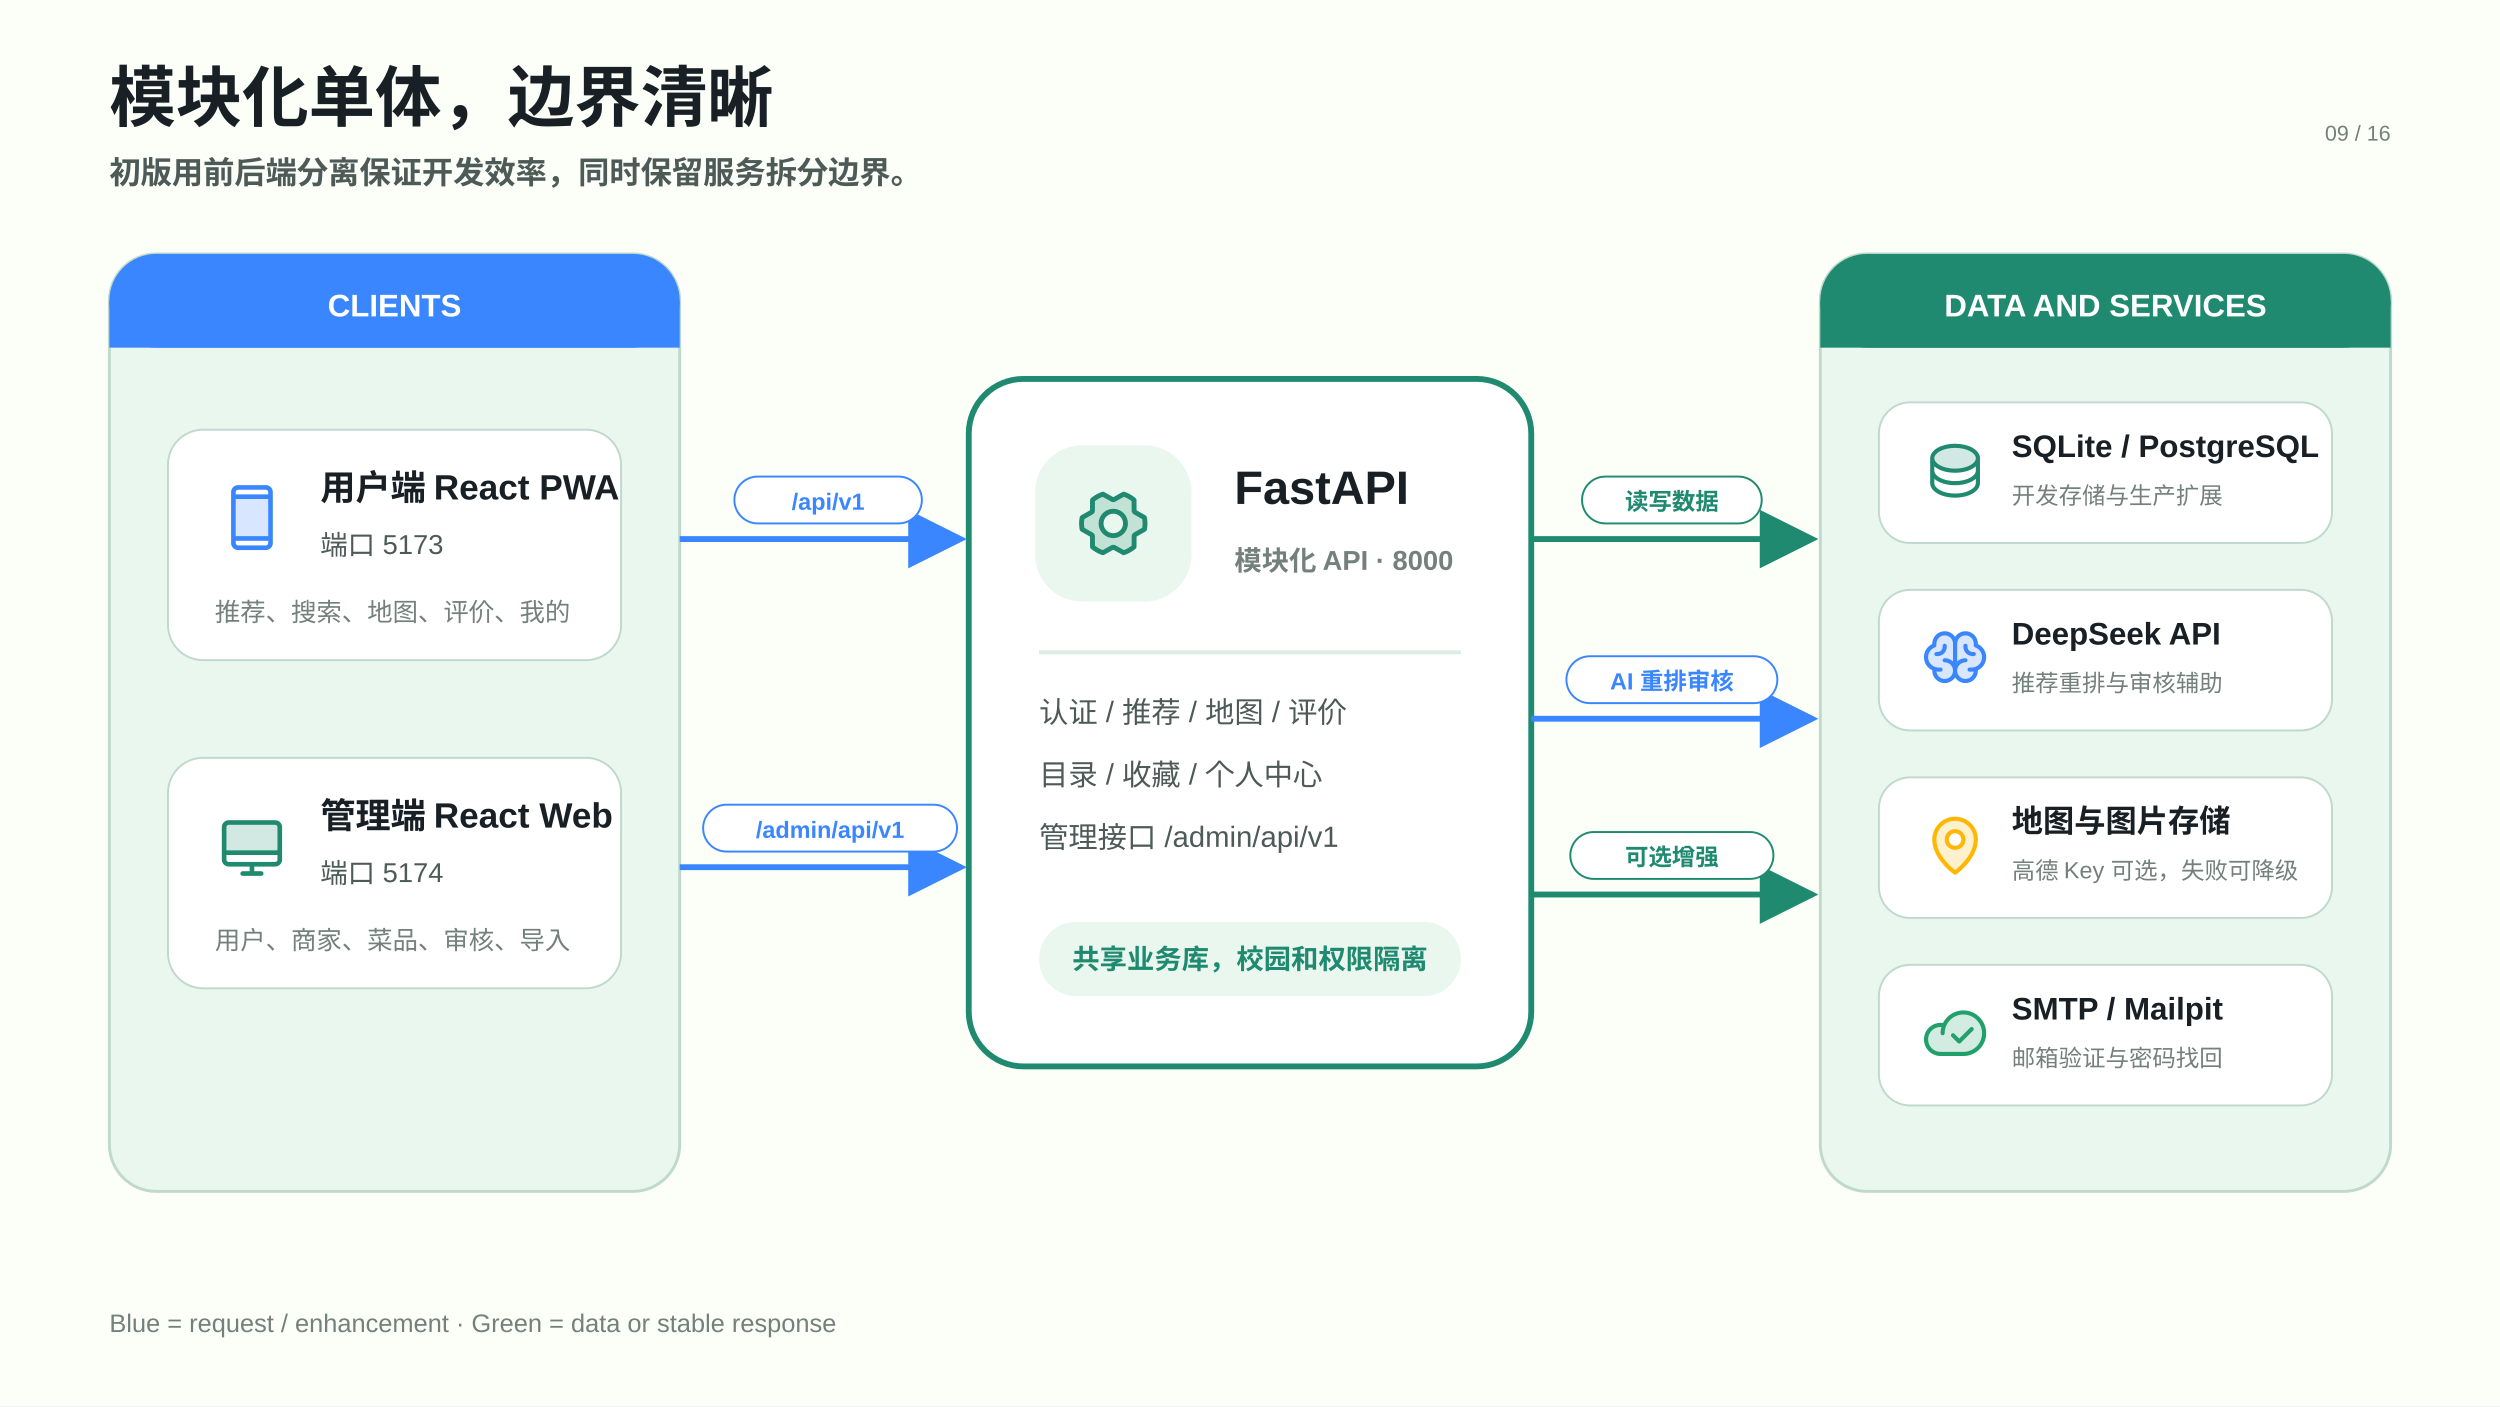
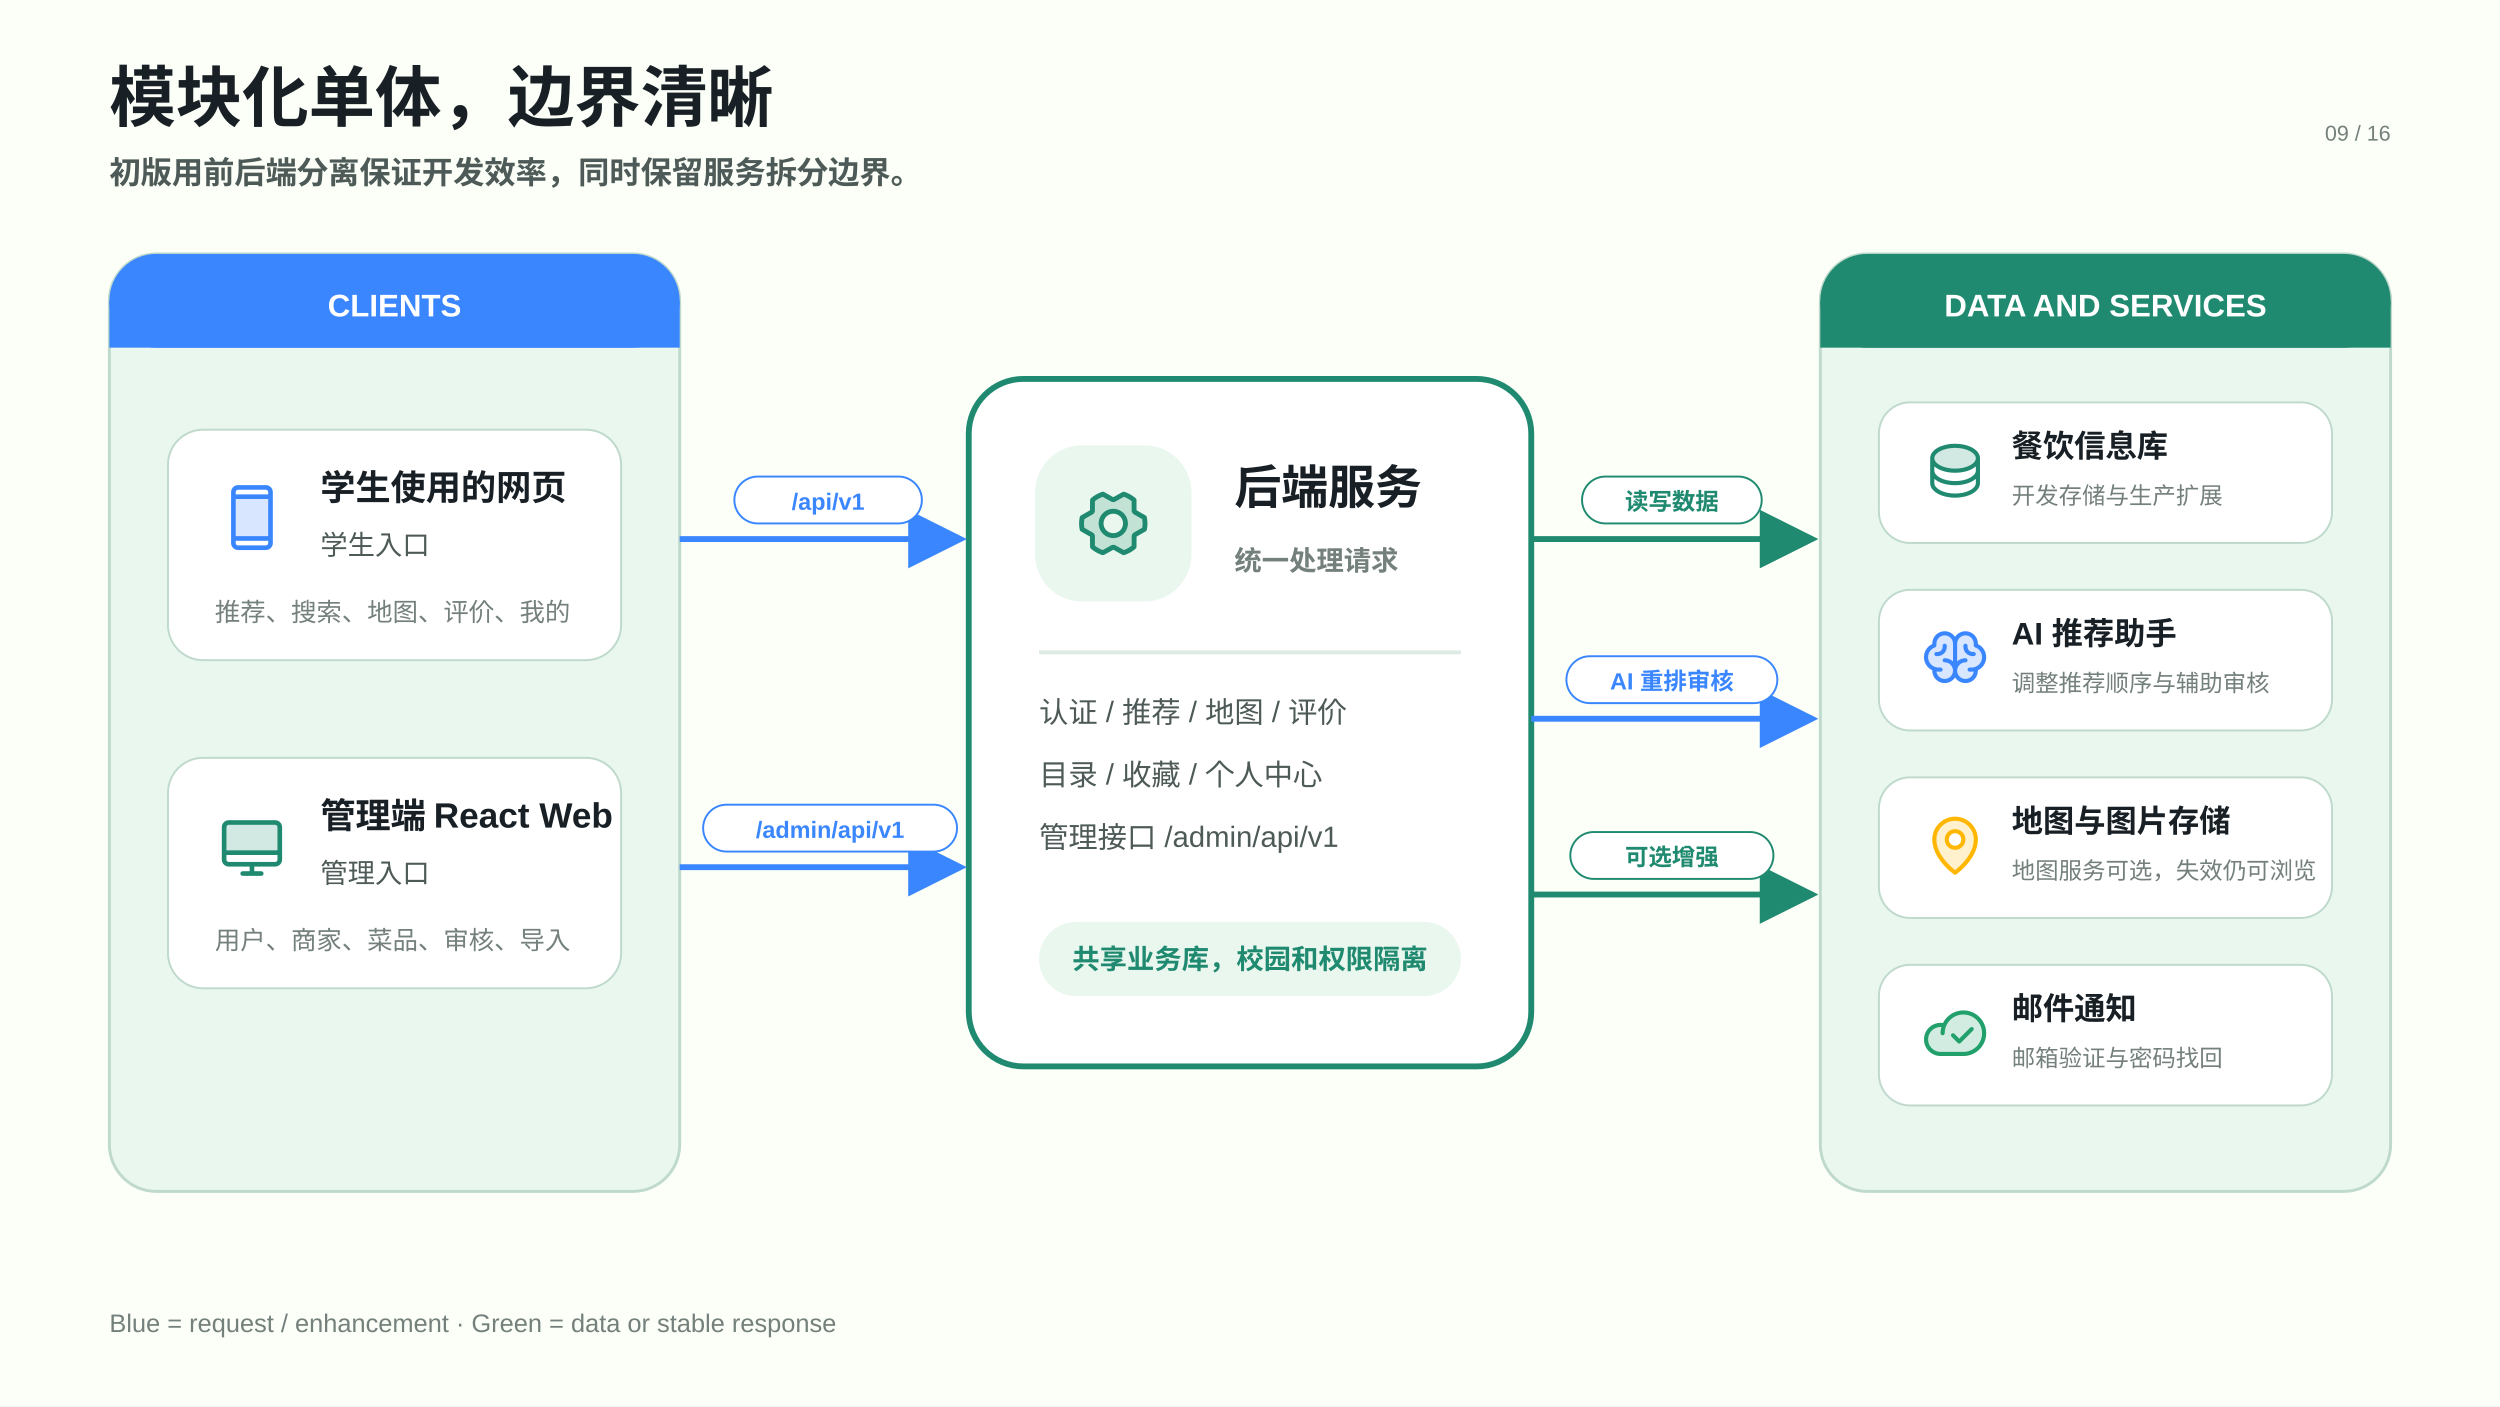
<svg xmlns="http://www.w3.org/2000/svg" viewBox="0 0 1280 720" width="1280" height="720">
  <defs>
    <marker id="arrowReq" markerWidth="10" markerHeight="10" refX="9" refY="5" orient="auto" markerUnits="strokeWidth">
      <path d="M0,0 L10,5 L0,10 Z" fill="#3A86FF" />
    </marker>
    <marker id="arrowResp" markerWidth="10" markerHeight="10" refX="9" refY="5" orient="auto" markerUnits="strokeWidth">
      <path d="M0,0 L10,5 L0,10 Z" fill="#1F8A70" />
    </marker>
  </defs>
  <g id="background">
    <rect x="0" y="0" width="1280" height="720" fill="#FBFFF7" />
  </g>
  <g id="header">
    <text x="56" y="62" font-family="'Trebuchet MS', 'Microsoft YaHei', 'PingFang SC', sans-serif" font-size="34" font-weight="800" fill="#182026">模块化单体，边界清晰</text>
    <text x="56" y="94" font-family="'Microsoft YaHei', 'PingFang SC', Arial, sans-serif" font-size="16" font-weight="700" fill="#4D5A57">初版用前后端分离保证开发效率，同时保留服务拆分边界。</text>
    <text x="1224" y="72" text-anchor="end" font-family="'Microsoft YaHei', 'PingFang SC', Arial, sans-serif" font-size="11" fill="#74807C">09 / 16</text>
  </g>
  <g id="client-zone">
    <path fill="#EAF7EF" stroke="#BFD9CC" stroke-width="1.5" d="M80,130 H324 A24,24 0 0 1 348,154 V586 A24,24 0 0 1 324,610 H80 A24,24 0 0 1 56,586 V154 A24,24 0 0 1 80,130 Z" />
    <path fill="#3A86FF" d="M80,130 H324 A24,24 0 0 1 348,154 V154 A24,24 0 0 1 324,178 H80 A24,24 0 0 1 56,154 V154 A24,24 0 0 1 80,130 Z" />
    <rect x="56" y="154" width="292" height="24" fill="#3A86FF" />
    <text x="202" y="162" text-anchor="middle" font-family="'Microsoft YaHei', 'PingFang SC', Arial, sans-serif" font-size="16" font-weight="800" fill="#FFFFFF">CLIENTS</text>
    <g id="client-user">
      <path fill="#FFFFFF" stroke="#BFD9CC" stroke-width="1" d="M104,220 H300 A18,18 0 0 1 318,238 V320 A18,18 0 0 1 300,338 H104 A18,18 0 0 1 86,320 V238 A18,18 0 0 1 104,220 Z" />
      <g transform="translate(110, 246) scale(0.148438)" fill="#3A86FF">
        <path d="M192,56V200H64V56Z" opacity="0.2" />
        <path d="M176,16H80A24,24,0,0,0,56,40V216a24,24,0,0,0,24,24h96a24,24,0,0,0,24-24V40A24,24,0,0,0,176,16ZM72,64H184V192H72Zm8-32h96a8,8,0,0,1,8,8v8H72V40A8,8,0,0,1,80,32Zm96,192H80a8,8,0,0,1-8-8v-8H184v8A8,8,0,0,1,176,224Z" />
      </g>
-       <text x="164" y="256" font-family="'Microsoft YaHei', 'PingFang SC', Arial, sans-serif" font-size="18" font-weight="800" fill="#182026">用户端 React PWA</text>
-       <text x="164" y="284" font-family="'Microsoft YaHei', 'PingFang SC', Arial, sans-serif" font-size="14" fill="#4D5A57">端口 5173</text>
+       <text x="164" y="256" font-family="'Microsoft YaHei', 'PingFang SC', Arial, sans-serif" font-size="18" font-weight="800" fill="#182026">学生使用的网页</text>
+       <text x="164" y="284" font-family="'Microsoft YaHei', 'PingFang SC', Arial, sans-serif" font-size="14" fill="#4D5A57">学生入口</text>
      <text x="110" y="318" font-family="'Microsoft YaHei', 'PingFang SC', Arial, sans-serif" font-size="13" fill="#74807C">推荐、搜索、地图、评价、我的</text>
    </g>
    <g id="client-admin">
      <path fill="#FFFFFF" stroke="#BFD9CC" stroke-width="1" d="M104,388 H300 A18,18 0 0 1 318,406 V488 A18,18 0 0 1 300,506 H104 A18,18 0 0 1 86,488 V406 A18,18 0 0 1 104,388 Z" />
      <g transform="translate(110, 414) scale(0.148438)" fill="#1F8A70">
        <path d="M224,64v88H32V64A16,16,0,0,1,48,48H208A16,16,0,0,1,224,64Z" opacity="0.2" />
        <path d="M208,40H48A24,24,0,0,0,24,64V176a24,24,0,0,0,24,24h72v16H96a8,8,0,0,0,0,16h64a8,8,0,0,0,0-16H136V200h72a24,24,0,0,0,24-24V64A24,24,0,0,0,208,40ZM48,56H208a8,8,0,0,1,8,8v80H40V64A8,8,0,0,1,48,56ZM208,184H48a8,8,0,0,1-8-8V160H216v16A8,8,0,0,1,208,184Z" />
      </g>
      <text x="164" y="424" font-family="'Microsoft YaHei', 'PingFang SC', Arial, sans-serif" font-size="18" font-weight="800" fill="#182026">管理端 React Web</text>
-       <text x="164" y="452" font-family="'Microsoft YaHei', 'PingFang SC', Arial, sans-serif" font-size="14" fill="#4D5A57">端口 5174</text>
+       <text x="164" y="452" font-family="'Microsoft YaHei', 'PingFang SC', Arial, sans-serif" font-size="14" fill="#4D5A57">管理入口</text>
      <text x="110" y="486" font-family="'Microsoft YaHei', 'PingFang SC', Arial, sans-serif" font-size="13" fill="#74807C">用户、商家、菜品、审核、导入</text>
    </g>
  </g>
  <g id="api-zone">
    <path fill="#FFFFFF" stroke="#1F8A70" stroke-width="3" d="M524,194 H756 A28,28 0 0 1 784,222 V518 A28,28 0 0 1 756,546 H524 A28,28 0 0 1 496,518 V222 A28,28 0 0 1 524,194 Z" />
    <path fill="#EAF7EF" d="M554,228 H586 A24,24 0 0 1 610,252 V284 A24,24 0 0 1 586,308 H554 A24,24 0 0 1 530,284 V252 A24,24 0 0 1 554,228 Z" />
    <g transform="translate(550, 248) scale(0.15625)" fill="#1F8A70">
      <path d="M230.1,108.76,198.25,90.62c-.64-1.16-1.31-2.29-2-3.41l-.12-36A104.61,104.61,0,0,0,162,32L130,49.89c-1.34,0-2.69,0-4,0L94,32A104.58,104.58,0,0,0,59.89,51.25l-.16,36c-.7,1.12-1.37,2.26-2,3.41l-31.84,18.1a99.15,99.15,0,0,0,0,38.46l31.85,18.14c.64,1.16,1.31,2.29,2,3.41l.12,36A104.61,104.61,0,0,0,94,224l32-17.87c1.34,0,2.69,0,4,0L162,224a104.58,104.58,0,0,0,34.08-19.25l.16-36c.7-1.12,1.37-2.26,2-3.41l31.84-18.1A99.15,99.15,0,0,0,230.1,108.76ZM128,168a40,40,0,1,1,40-40A40,40,0,0,1,128,168Z" opacity="0.2" />
      <path d="M128,80a48,48,0,1,0,48,48A48.05,48.05,0,0,0,128,80Zm0,80a32,32,0,1,1,32-32A32,32,0,0,1,128,160Zm109.94-52.79a8,8,0,0,0-3.89-5.4l-29.83-17-.12-33.62a8,8,0,0,0-2.83-6.08,111.91,111.91,0,0,0-36.72-20.67,8,8,0,0,0-6.46.59L128,41.85,97.88,25a8,8,0,0,0-6.47-.6A111.92,111.92,0,0,0,54.73,45.15a8,8,0,0,0-2.83,6.07l-.15,33.65-29.83,17a8,8,0,0,0-3.89,5.4,106.47,106.47,0,0,0,0,41.56,8,8,0,0,0,3.89,5.4l29.83,17,.12,33.63a8,8,0,0,0,2.83,6.08,111.91,111.91,0,0,0,36.72,20.67,8,8,0,0,0,6.46-.59L128,214.15,158.12,231a7.91,7.91,0,0,0,3.9,1,8.09,8.09,0,0,0,2.57-.42,112.1,112.1,0,0,0,36.68-20.73,8,8,0,0,0,2.83-6.07l.15-33.65,29.83-17a8,8,0,0,0,3.89-5.4A106.47,106.47,0,0,0,237.94,107.21Zm-15,34.91-28.57,16.25a8,8,0,0,0-3,3c-.58,1-1.19,2.06-1.81,3.06a7.94,7.94,0,0,0-1.22,4.21l-.15,32.25a95.89,95.89,0,0,1-25.37,14.3L134,199.13a8,8,0,0,0-3.91-1h-.19c-1.21,0-2.43,0-3.64,0a8.1,8.1,0,0,0-4.1,1l-28.84,16.1A96,96,0,0,1,67.88,201l-.11-32.2a8,8,0,0,0-1.22-4.22c-.62-1-1.23-2-1.8-3.06a8.09,8.09,0,0,0-3-3.06l-28.6-16.29a90.49,90.49,0,0,1,0-28.26L61.67,97.63a8,8,0,0,0,3-3c.58-1,1.19-2.06,1.81-3.06a7.94,7.94,0,0,0,1.22-4.21l.15-32.25a95.89,95.89,0,0,1,25.37-14.3L122,56.87a8,8,0,0,0,4.1,1c1.21,0,2.43,0,3.64,0a8,8,0,0,0,4.1-1l28.84-16.1A96,96,0,0,1,188.12,55l.11,32.2a8,8,0,0,0,1.22,4.22c.62,1,1.23,2,1.8,3.06a8.09,8.09,0,0,0,3,3.06l28.6,16.29A90.49,90.49,0,0,1,222.9,142.12Z" />
    </g>
-     <text x="632" y="258" font-family="'Microsoft YaHei', 'PingFang SC', Arial, sans-serif" font-size="24" font-weight="800" fill="#182026">FastAPI</text>
-     <text x="632" y="292" font-family="'Microsoft YaHei', 'PingFang SC', Arial, sans-serif" font-size="14" font-weight="700" fill="#74807C">模块化 API · 8000</text>
+     <text x="632" y="258" font-family="'Microsoft YaHei', 'PingFang SC', Arial, sans-serif" font-size="24" font-weight="800" fill="#182026">后端服务</text>
+     <text x="632" y="292" font-family="'Microsoft YaHei', 'PingFang SC', Arial, sans-serif" font-size="14" font-weight="700" fill="#74807C">统一处理请求</text>
    <line x1="532" y1="334" x2="748" y2="334" stroke="#DCEBE3" stroke-width="2" />
    <text x="532" y="370" font-family="'Microsoft YaHei', 'PingFang SC', Arial, sans-serif" font-size="15" fill="#4D5A57">认证 / 推荐 / 地图 / 评价</text>
    <text x="532" y="402" font-family="'Microsoft YaHei', 'PingFang SC', Arial, sans-serif" font-size="15" fill="#4D5A57">目录 / 收藏 / 个人中心</text>
    <text x="532" y="434" font-family="'Microsoft YaHei', 'PingFang SC', Arial, sans-serif" font-size="15" fill="#4D5A57">管理接口 /admin/api/v1</text>
    <path fill="#EAF7EF" d="M551,472 H729 A19,19 0 0 1 748,491 V491 A19,19 0 0 1 729,510 H551 A19,19 0 0 1 532,491 V491 A19,19 0 0 1 551,472 Z" />
    <text x="640" y="496" text-anchor="middle" font-family="'Microsoft YaHei', 'PingFang SC', Arial, sans-serif" font-size="14" font-weight="800" fill="#1F8A70">共享业务库，校园和权限隔离</text>
  </g>
  <g id="server-zone">
    <path fill="#EAF7EF" stroke="#BFD9CC" stroke-width="1.5" d="M956,130 H1200 A24,24 0 0 1 1224,154 V586 A24,24 0 0 1 1200,610 H956 A24,24 0 0 1 932,586 V154 A24,24 0 0 1 956,130 Z" />
    <path fill="#1F8A70" d="M956,130 H1200 A24,24 0 0 1 1224,154 V154 A24,24 0 0 1 1200,178 H956 A24,24 0 0 1 932,154 V154 A24,24 0 0 1 956,130 Z" />
    <rect x="932" y="154" width="292" height="24" fill="#1F8A70" />
    <text x="1078" y="162" text-anchor="middle" font-family="'Microsoft YaHei', 'PingFang SC', Arial, sans-serif" font-size="16" font-weight="800" fill="#FFFFFF">DATA AND SERVICES</text>
    <g id="service-db">
      <path fill="#FFFFFF" stroke="#BFD9CC" stroke-width="1" d="M978,206 H1178 A16,16 0 0 1 1194,222 V262 A16,16 0 0 1 1178,278 H978 A16,16 0 0 1 962,262 V222 A16,16 0 0 1 978,206 Z" />
      <g transform="translate(984, 224) scale(0.132812)" fill="#1F8A70">
        <path d="M216,80c0,26.51-39.4,48-88,48S40,106.51,40,80s39.4-48,88-48S216,53.49,216,80Z" opacity="0.2" />
        <path d="M128,24C74.17,24,32,48.6,32,80v96c0,31.4,42.17,56,96,56s96-24.6,96-56V80C224,48.6,181.83,24,128,24Zm80,104c0,9.62-7.88,19.43-21.61,26.92C170.93,163.35,150.19,168,128,168s-42.93-4.65-58.39-13.08C55.88,147.43,48,137.62,48,128V111.36c17.06,15,46.23,24.64,80,24.64s62.94-9.68,80-24.64ZM69.61,53.08C85.07,44.65,105.81,40,128,40s42.93,4.65,58.39,13.08C200.12,60.57,208,70.38,208,80s-7.88,19.43-21.61,26.92C170.93,115.35,150.19,120,128,120s-42.93-4.65-58.39-13.08C55.88,99.43,48,89.62,48,80S55.88,60.57,69.61,53.08ZM186.39,202.92C170.93,211.35,150.19,216,128,216s-42.93-4.65-58.39-13.08C55.88,195.43,48,185.62,48,176V159.36c17.06,15,46.23,24.64,80,24.64s62.94-9.68,80-24.64V176C208,185.62,200.12,195.43,186.39,202.92Z" />
      </g>
-       <text x="1030" y="234" font-family="'Microsoft YaHei', 'PingFang SC', Arial, sans-serif" font-size="16" font-weight="800" fill="#182026">SQLite / PostgreSQL</text>
+       <text x="1030" y="234" font-family="'Microsoft YaHei', 'PingFang SC', Arial, sans-serif" font-size="16" font-weight="800" fill="#182026">餐饮信息库</text>
      <text x="1030" y="258" font-family="'Microsoft YaHei', 'PingFang SC', Arial, sans-serif" font-size="12" fill="#74807C">开发存储与生产扩展</text>
    </g>
    <g id="service-ai">
      <path fill="#FFFFFF" stroke="#BFD9CC" stroke-width="1" d="M978,302 H1178 A16,16 0 0 1 1194,318 V358 A16,16 0 0 1 1178,374 H978 A16,16 0 0 1 962,358 V318 A16,16 0 0 1 978,302 Z" />
      <g transform="translate(984, 320) scale(0.132812)" fill="#3A86FF">
        <path d="M240,124a48,48,0,0,1-32,45.27h0V176a40,40,0,0,1-80,0,40,40,0,0,1-80,0v-6.73h0a48,48,0,0,1,0-90.54V72a40,40,0,0,1,80,0,40,40,0,0,1,80,0v6.73A48,48,0,0,1,240,124Z" opacity="0.2" />
        <path d="M248,124a56.11,56.11,0,0,0-32-50.61V72a48,48,0,0,0-88-26.49A48,48,0,0,0,40,72v1.39a56,56,0,0,0,0,101.2V176a48,48,0,0,0,88,26.49A48,48,0,0,0,216,176v-1.41A56.09,56.09,0,0,0,248,124ZM88,208a32,32,0,0,1-31.81-28.56A55.87,55.87,0,0,0,64,180h8a8,8,0,0,0,0-16H64A40,40,0,0,1,50.67,86.27,8,8,0,0,0,56,78.73V72a32,32,0,0,1,64,0v68.26A47.8,47.8,0,0,0,88,128a8,8,0,0,0,0,16,32,32,0,0,1,0,64Zm104-44h-8a8,8,0,0,0,0,16h8a55.87,55.87,0,0,0,7.81-.56A32,32,0,1,1,168,144a8,8,0,0,0,0-16,47.8,47.8,0,0,0-32,12.26V72a32,32,0,0,1,64,0v6.73a8,8,0,0,0,5.33,7.54A40,40,0,0,1,192,164Zm16-52a8,8,0,0,1-8,8h-4a36,36,0,0,1-36-36V80a8,8,0,0,1,16,0v4a20,20,0,0,0,20,20h4A8,8,0,0,1,208,112ZM60,120H56a8,8,0,0,1,0-16h4A20,20,0,0,0,80,84V80a8,8,0,0,1,16,0v4A36,36,0,0,1,60,120Z" />
      </g>
-       <text x="1030" y="330" font-family="'Microsoft YaHei', 'PingFang SC', Arial, sans-serif" font-size="16" font-weight="800" fill="#182026">DeepSeek API</text>
-       <text x="1030" y="354" font-family="'Microsoft YaHei', 'PingFang SC', Arial, sans-serif" font-size="12" fill="#74807C">推荐重排与审核辅助</text>
+       <text x="1030" y="330" font-family="'Microsoft YaHei', 'PingFang SC', Arial, sans-serif" font-size="16" font-weight="800" fill="#182026">AI 推荐助手</text>
+       <text x="1030" y="354" font-family="'Microsoft YaHei', 'PingFang SC', Arial, sans-serif" font-size="12" fill="#74807C">调整推荐顺序与辅助审核</text>
    </g>
    <g id="service-map">
      <path fill="#FFFFFF" stroke="#BFD9CC" stroke-width="1" d="M978,398 H1178 A16,16 0 0 1 1194,414 V454 A16,16 0 0 1 1178,470 H978 A16,16 0 0 1 962,454 V414 A16,16 0 0 1 978,398 Z" />
      <g transform="translate(984, 416) scale(0.132812)" fill="#FFB703">
        <path d="M128,24a80,80,0,0,0-80,80c0,72,80,128,80,128s80-56,80-128A80,80,0,0,0,128,24Zm0,112a32,32,0,1,1,32-32A32,32,0,0,1,128,136Z" opacity="0.2" />
        <path d="M128,64a40,40,0,1,0,40,40A40,40,0,0,0,128,64Zm0,64a24,24,0,1,1,24-24A24,24,0,0,1,128,128Zm0-112a88.1,88.1,0,0,0-88,88c0,31.4,14.51,64.68,42,96.25a254.19,254.19,0,0,0,41.45,38.3,8,8,0,0,0,9.18,0A254.19,254.19,0,0,0,174,200.25c27.45-31.57,42-64.85,42-96.25A88.1,88.1,0,0,0,128,16Zm0,206c-16.53-13-72-60.75-72-118a72,72,0,0,1,144,0C200,161.23,144.53,209,128,222Z" />
      </g>
      <text x="1030" y="426" font-family="'Microsoft YaHei', 'PingFang SC', Arial, sans-serif" font-size="16" font-weight="800" fill="#182026">地图与图片存储</text>
-       <text x="1030" y="450" font-family="'Microsoft YaHei', 'PingFang SC', Arial, sans-serif" font-size="12" fill="#74807C">高德 Key 可选，失败可降级</text>
+       <text x="1030" y="450" font-family="'Microsoft YaHei', 'PingFang SC', Arial, sans-serif" font-size="12" fill="#74807C">地图服务可选，失效仍可浏览</text>
    </g>
    <g id="service-mail">
      <path fill="#FFFFFF" stroke="#BFD9CC" stroke-width="1" d="M978,494 H1178 A16,16 0 0 1 1194,510 V550 A16,16 0 0 1 1178,566 H978 A16,16 0 0 1 962,550 V510 A16,16 0 0 1 978,494 Z" />
      <g transform="translate(984, 512) scale(0.132812)" fill="#22A06B">
        <path d="M240,128a80,80,0,0,1-80,80H72A56,56,0,1,1,85.92,97.74l0,.1A80,80,0,0,1,240,128Z" opacity="0.2" />
        <path d="M160,40A88.09,88.09,0,0,0,81.29,88.67,64,64,0,1,0,72,216h88a88,88,0,0,0,0-176Zm0,160H72a48,48,0,0,1,0-96c1.1,0,2.2,0,3.29.11A88,88,0,0,0,72,128a8,8,0,0,0,16,0,72,72,0,1,1,72,72Zm37.66-93.66a8,8,0,0,1,0,11.32l-48,48a8,8,0,0,1-11.32,0l-24-24a8,8,0,0,1,11.32-11.32L144,148.69l42.34-42.35A8,8,0,0,1,197.66,106.34Z" />
      </g>
-       <text x="1030" y="522" font-family="'Microsoft YaHei', 'PingFang SC', Arial, sans-serif" font-size="16" font-weight="800" fill="#182026">SMTP / Mailpit</text>
+       <text x="1030" y="522" font-family="'Microsoft YaHei', 'PingFang SC', Arial, sans-serif" font-size="16" font-weight="800" fill="#182026">邮件通知</text>
      <text x="1030" y="546" font-family="'Microsoft YaHei', 'PingFang SC', Arial, sans-serif" font-size="12" fill="#74807C">邮箱验证与密码找回</text>
    </g>
  </g>
  <g id="interactions">
    <line x1="348" y1="276" x2="492" y2="276" stroke="#3A86FF" stroke-width="3" marker-end="url(#arrowReq)" />
    <path fill="#FFFFFF" stroke="#3A86FF" stroke-width="1" d="M388,244 H460 A12,12 0 0 1 472,256 V256 A12,12 0 0 1 460,268 H388 A12,12 0 0 1 376,256 V256 A12,12 0 0 1 388,244 Z" />
    <text x="424" y="261" text-anchor="middle" font-family="'Microsoft YaHei', 'PingFang SC', Arial, sans-serif" font-size="12" font-weight="800" fill="#3A86FF">/api/v1</text>
    <line x1="348" y1="444" x2="492" y2="444" stroke="#3A86FF" stroke-width="3" marker-end="url(#arrowReq)" />
    <path fill="#FFFFFF" stroke="#3A86FF" stroke-width="1" d="M372,412 H478 A12,12 0 0 1 490,424 V424 A12,12 0 0 1 478,436 H372 A12,12 0 0 1 360,424 V424 A12,12 0 0 1 372,412 Z" />
    <text x="425" y="429" text-anchor="middle" font-family="'Microsoft YaHei', 'PingFang SC', Arial, sans-serif" font-size="12" font-weight="800" fill="#3A86FF">/admin/api/v1</text>
    <line x1="784" y1="276" x2="928" y2="276" stroke="#1F8A70" stroke-width="3" marker-end="url(#arrowResp)" />
    <path fill="#FFFFFF" stroke="#1F8A70" stroke-width="1" d="M822,244 H890 A12,12 0 0 1 902,256 V256 A12,12 0 0 1 890,268 H822 A12,12 0 0 1 810,256 V256 A12,12 0 0 1 822,244 Z" />
    <text x="856" y="261" text-anchor="middle" font-family="'Microsoft YaHei', 'PingFang SC', Arial, sans-serif" font-size="12" font-weight="800" fill="#1F8A70">读写数据</text>
    <line x1="784" y1="368" x2="928" y2="368" stroke="#3A86FF" stroke-width="3" marker-end="url(#arrowReq)" />
    <path fill="#FFFFFF" stroke="#3A86FF" stroke-width="1" d="M814,336 H898 A12,12 0 0 1 910,348 V348 A12,12 0 0 1 898,360 H814 A12,12 0 0 1 802,348 V348 A12,12 0 0 1 814,336 Z" />
    <text x="856" y="353" text-anchor="middle" font-family="'Microsoft YaHei', 'PingFang SC', Arial, sans-serif" font-size="12" font-weight="800" fill="#3A86FF">AI 重排审核</text>
    <line x1="784" y1="458" x2="928" y2="458" stroke="#1F8A70" stroke-width="3" marker-end="url(#arrowResp)" />
    <path fill="#FFFFFF" stroke="#1F8A70" stroke-width="1" d="M816,426 H896 A12,12 0 0 1 908,438 V438 A12,12 0 0 1 896,450 H816 A12,12 0 0 1 804,438 V438 A12,12 0 0 1 816,426 Z" />
    <text x="856" y="443" text-anchor="middle" font-family="'Microsoft YaHei', 'PingFang SC', Arial, sans-serif" font-size="12" font-weight="800" fill="#1F8A70">可选增强</text>
  </g>
  <g id="footer">
    <text x="56" y="682" font-family="'Microsoft YaHei', 'PingFang SC', Arial, sans-serif" font-size="13" fill="#74807C">Blue = request / enhancement · Green = data or stable response</text>
  </g>
</svg>
